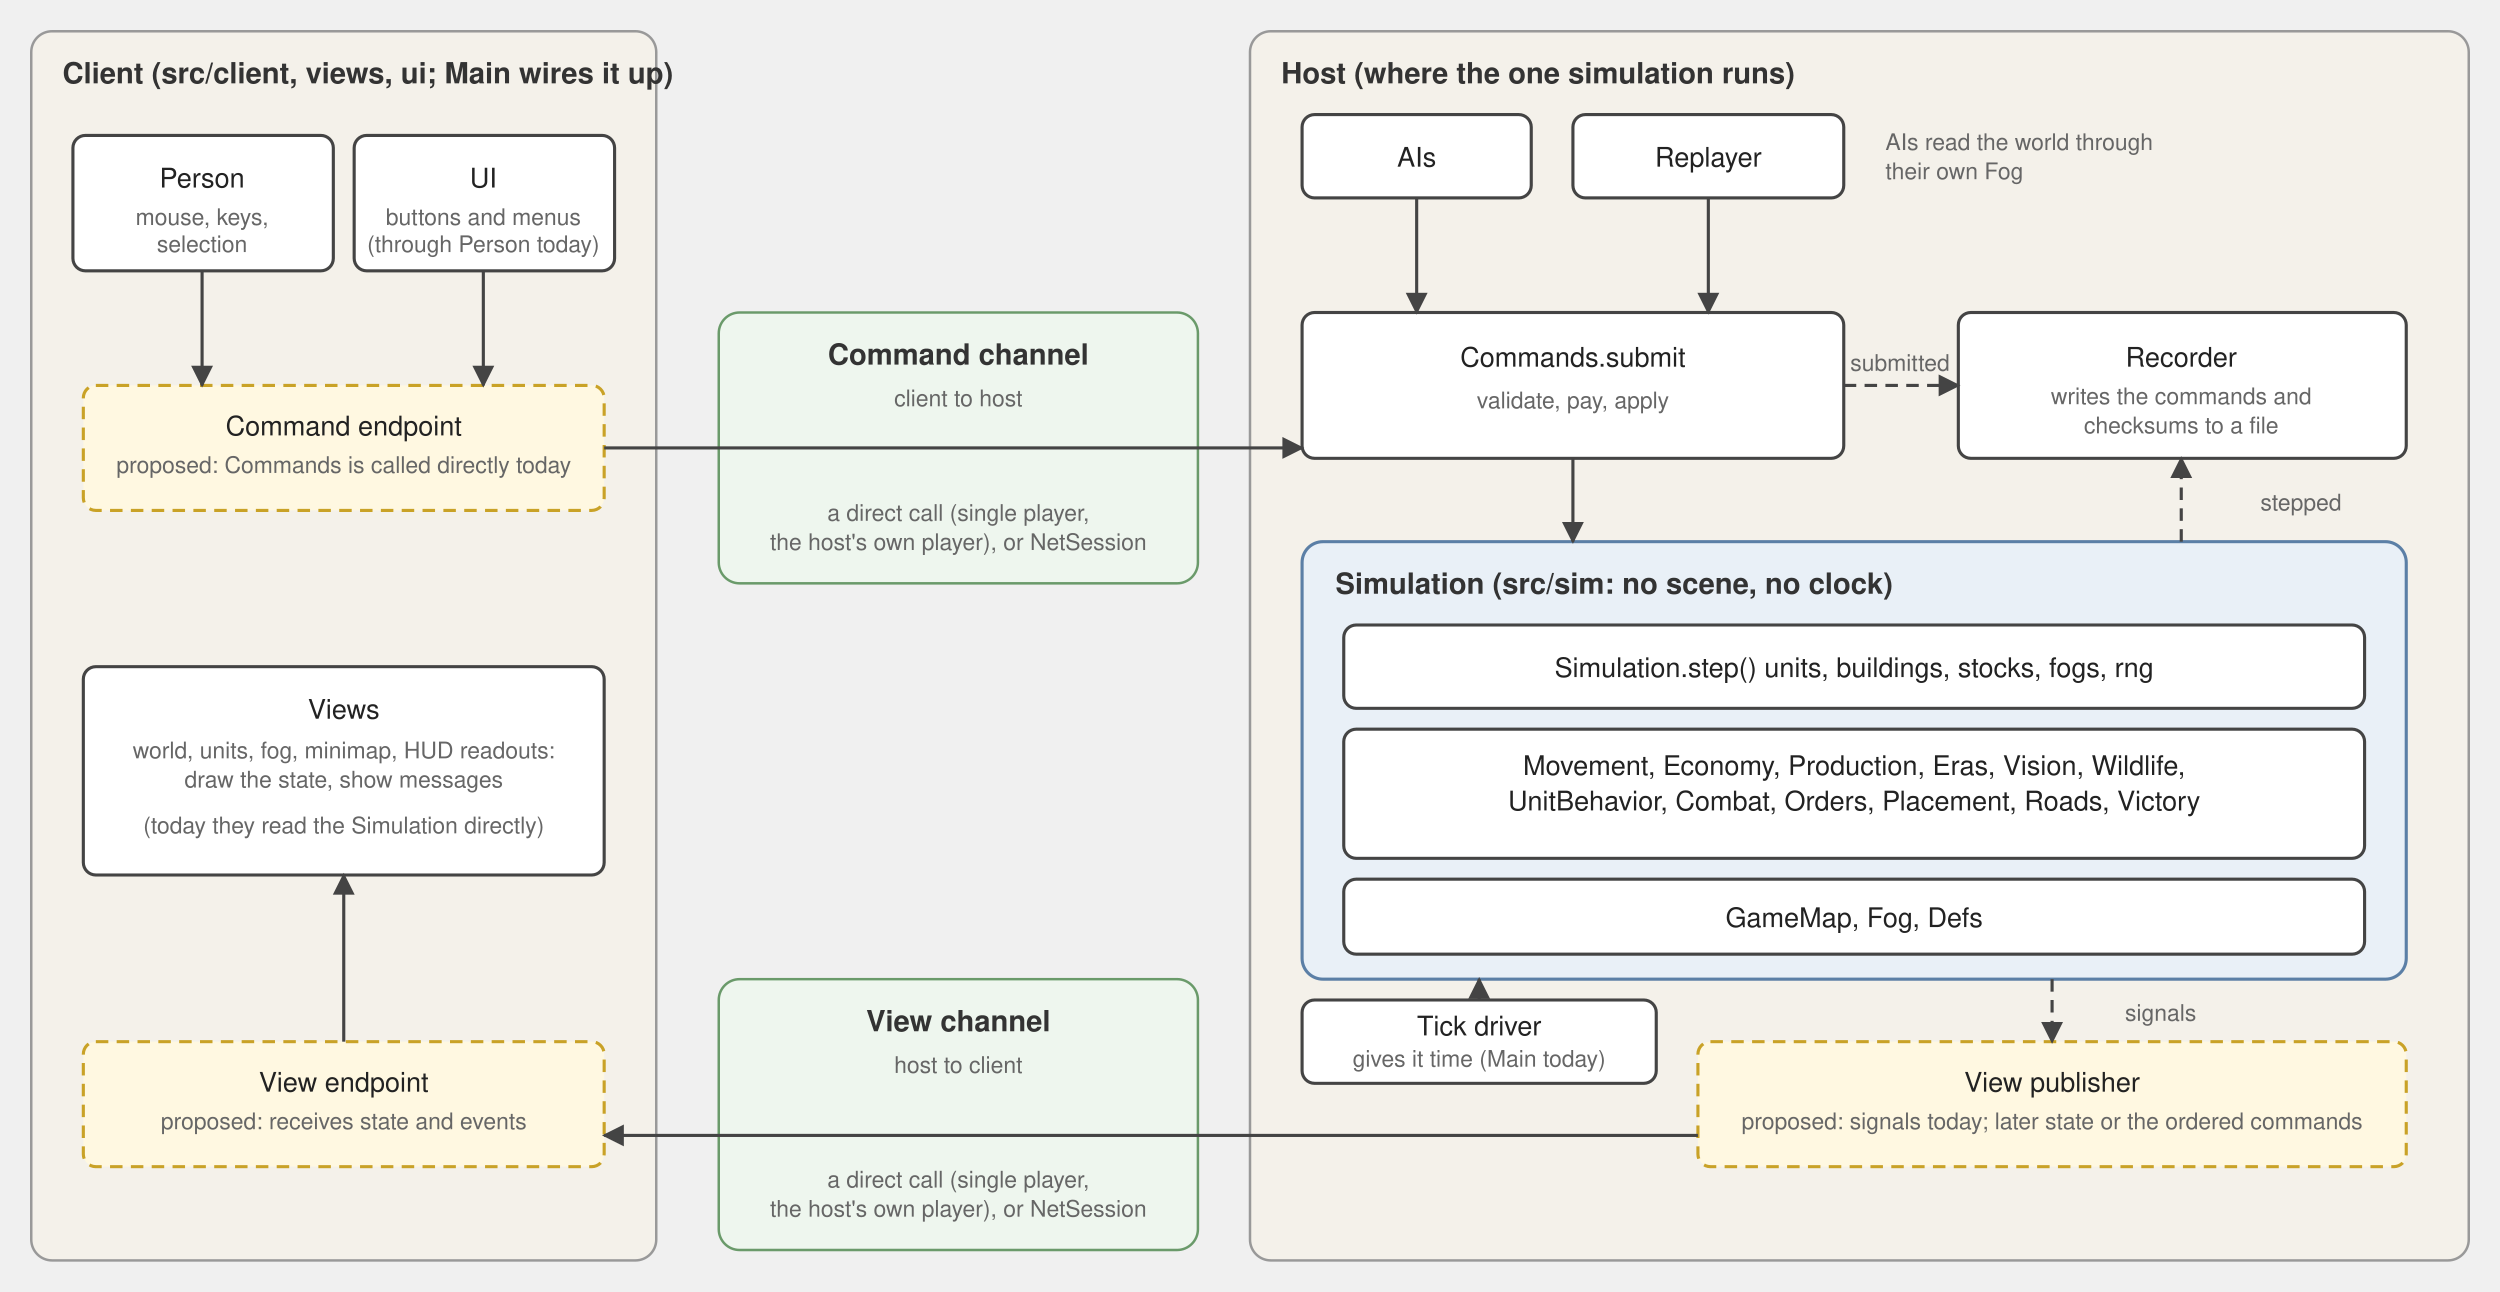
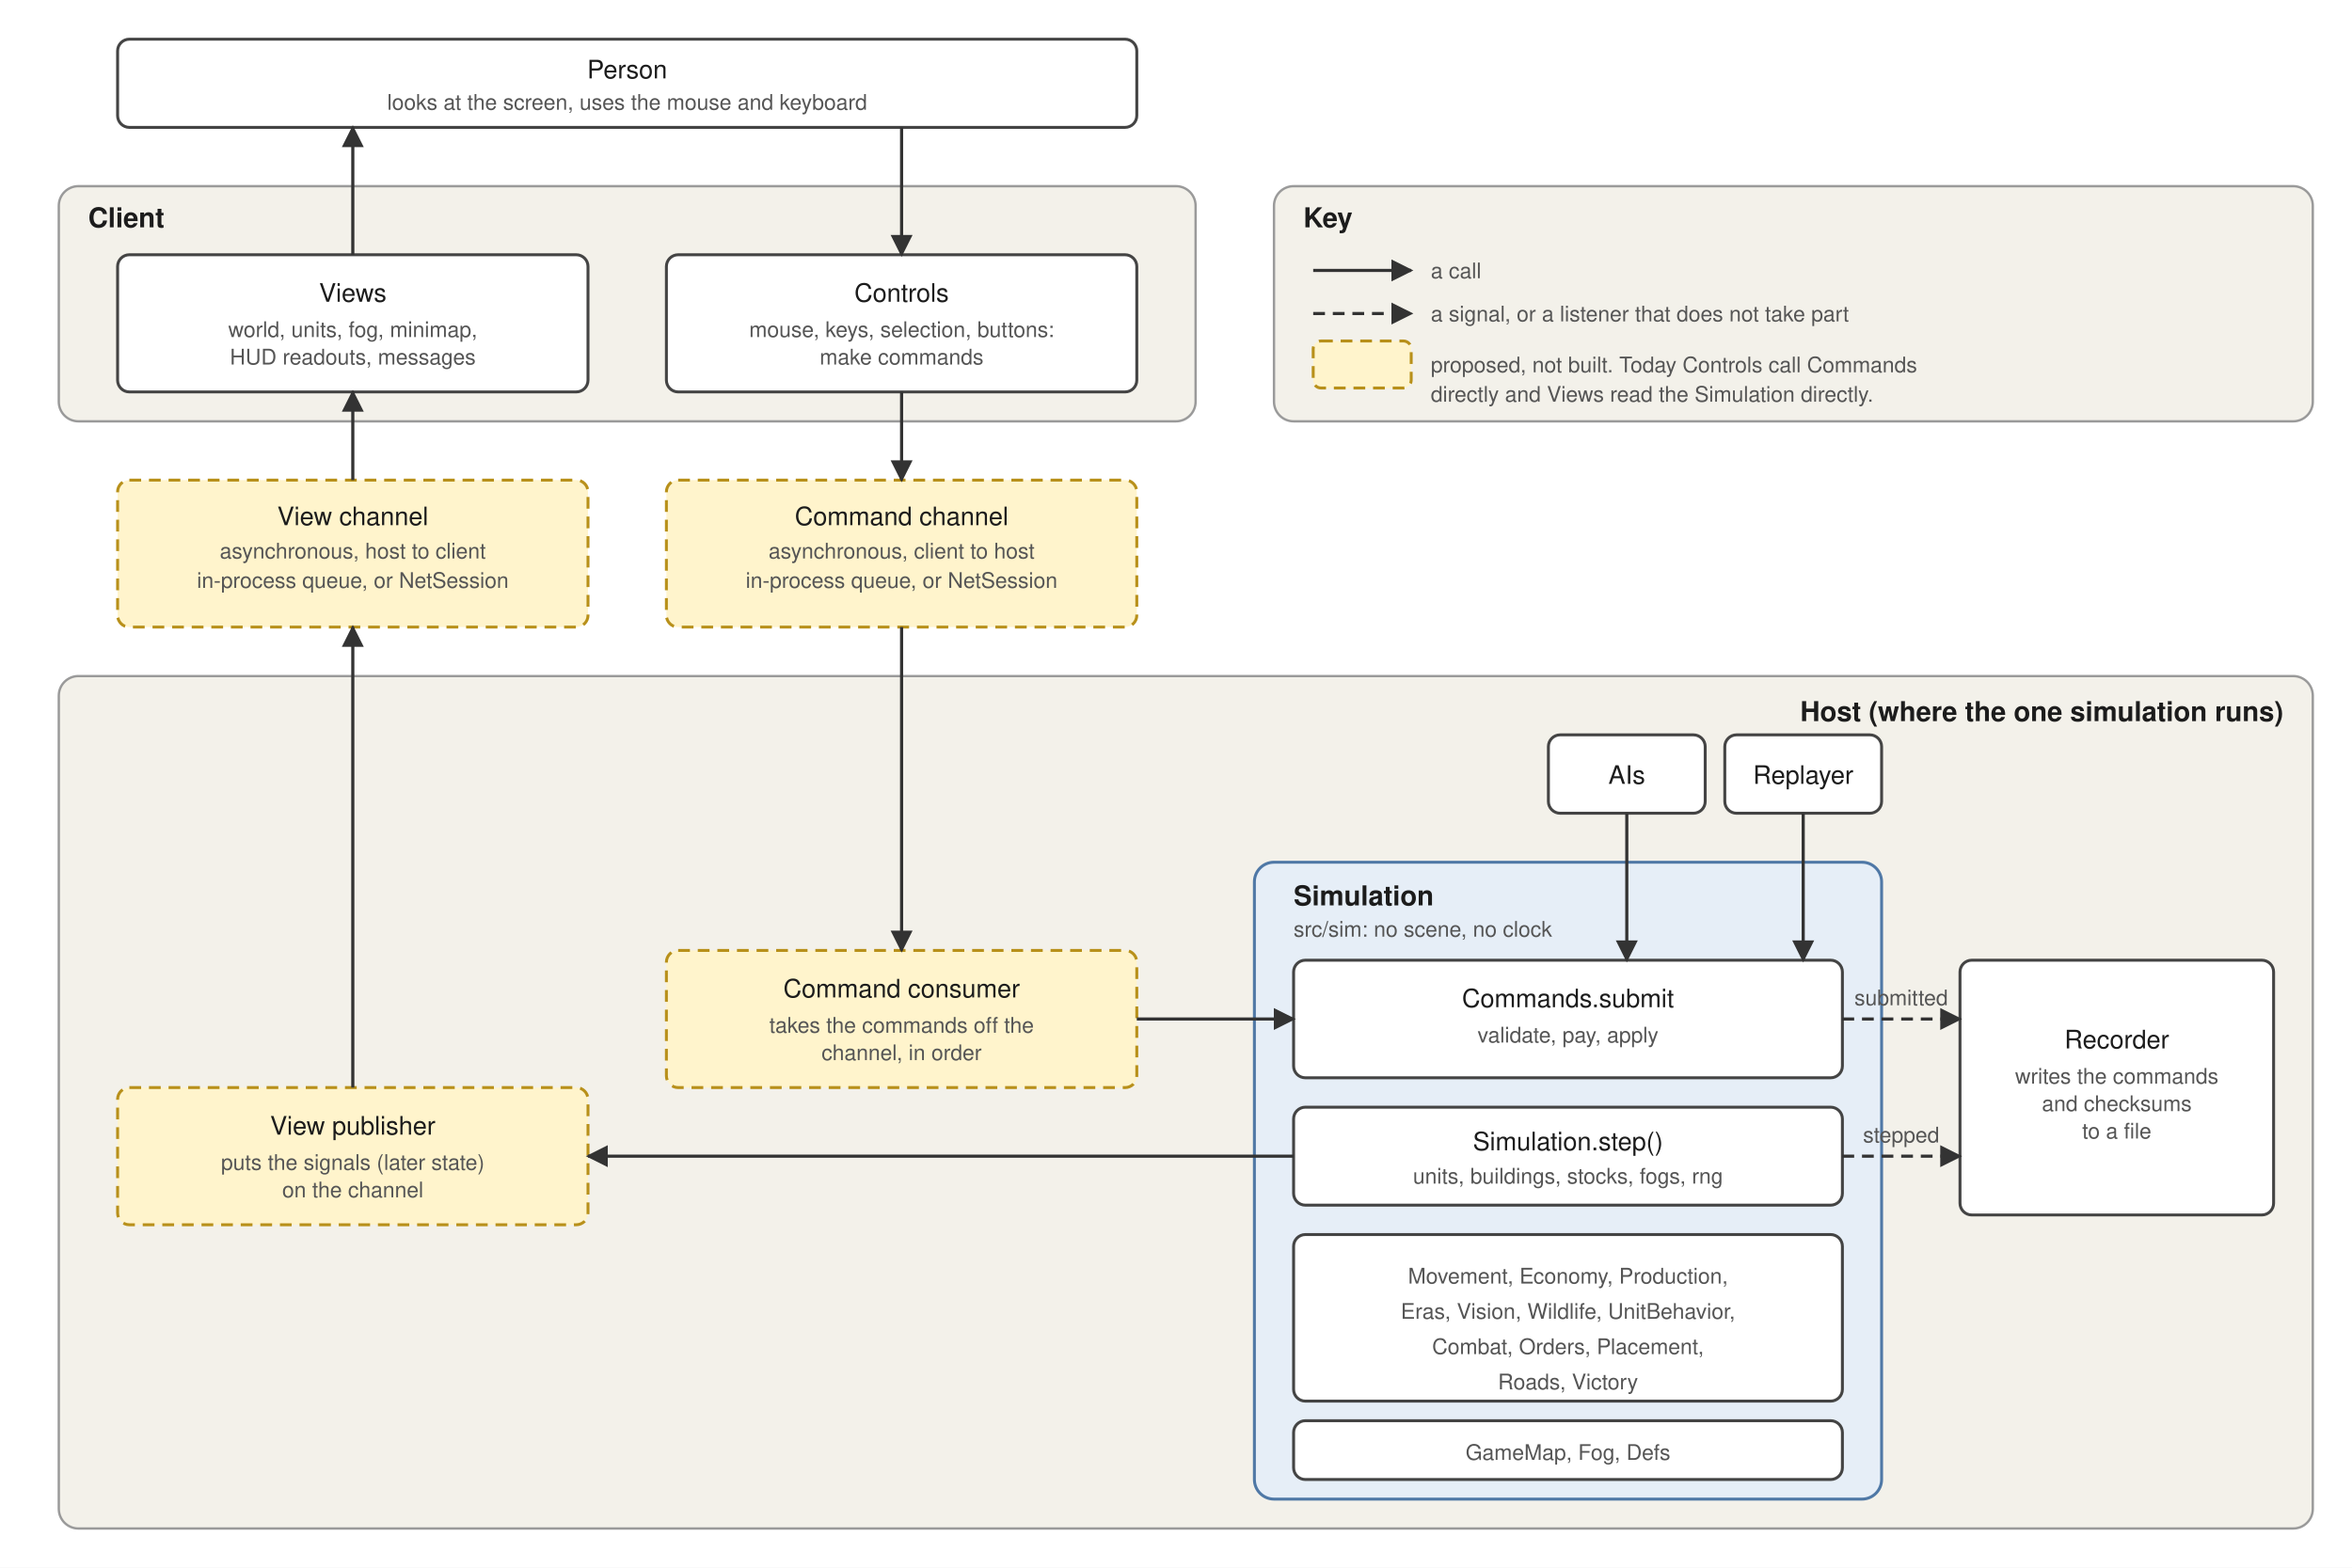
- <svg xmlns="http://www.w3.org/2000/svg" viewBox="0 0 1200 620" font-family="Helvetica, Arial, sans-serif" font-size="13">
+ <svg xmlns="http://www.w3.org/2000/svg" viewBox="0 0 1200 800" font-family="Helvetica, Arial, sans-serif" font-size="13">
  <defs>
+     <style>
+       .bg{fill:#ffffff}
+       .grp{fill:#f3f1ea;stroke:#9a9a9a;stroke-width:1.2}
+       .box{fill:#ffffff;stroke:#444;stroke-width:1.5}
+       .sim{fill:#e6eef7;stroke:#4f78a6;stroke-width:1.5}
+       .prop{fill:#fff4cc;stroke:#b8901a;stroke-width:1.5;stroke-dasharray:6 4}
+       .t{fill:#1c1c1c}.s{fill:#555;font-size:11px}.h{font-weight:bold;fill:#1c1c1c;font-size:14px}
+       .l{stroke:#333;stroke-width:1.6;fill:none;marker-end:url(#a)}
+       .d{stroke:#333;stroke-width:1.6;fill:none;stroke-dasharray:6 4;marker-end:url(#a)}
+       .ah{fill:#333}
+       @media (prefers-color-scheme: dark) {
+         .bg{fill:#1b1b1d}
+         .grp{fill:#26262a;stroke:#7d7d85}
+         .box{fill:#303036;stroke:#b4b4bc}
+         .sim{fill:#1d2b3b;stroke:#7aa2d4}
+         .prop{fill:#3b3315;stroke:#d9b94a}
+         .t{fill:#f0f0f2}.s{fill:#b8b8c0}.h{fill:#f0f0f2}
+         .l,.d{stroke:#d0d0d6}
+         .ah{fill:#d0d0d6}
+       }
+     </style>
    <marker id="a" viewBox="0 0 10 10" refX="9" refY="5" markerWidth="7" markerHeight="7" orient="auto-start-reverse">
-       <path d="M0,0 L10,5 L0,10 z" fill="#444" />
+       <path class="ah" d="M0,0 L10,5 L0,10 z" />
    </marker>
-     <style>
-       .box{fill:#fff;stroke:#444;stroke-width:1.5;rx:6}
-       .grp{fill:#f4f1ea;stroke:#999;stroke-width:1.2;rx:10}
-       .sim{fill:#e9f0f7;stroke:#5b7fa6;stroke-width:1.5;rx:10}
-       .ch{fill:#eef6ee;stroke:#6a9a6a;stroke-width:1.2;rx:10}
-       .t{fill:#222}.s{fill:#666;font-size:11px}.h{font-weight:bold;fill:#333;font-size:14px}
-       .l{stroke:#444;stroke-width:1.5;fill:none;marker-end:url(#a)}
-       .d{stroke:#444;stroke-width:1.5;fill:none;stroke-dasharray:6 4;marker-end:url(#a)}
-       .prop{fill:#fff8e1;stroke:#c9a227;stroke-width:1.5;stroke-dasharray:6 4;rx:6}
-     </style>
  </defs>
-   <rect class="grp" x="15" y="15" width="300" height="590" />
-   <text class="h" x="30" y="40">Client  (src/client, views, ui; Main wires it up)</text>
-   <rect class="box" x="35" y="65" width="125" height="65" />
-   <text class="t" x="97" y="90" text-anchor="middle">Person</text>
-   <text class="s" x="97" y="108" text-anchor="middle">mouse, keys,</text>
-   <text class="s" x="97" y="121" text-anchor="middle">selection</text>
-   <rect class="box" x="170" y="65" width="125" height="65" />
-   <text class="t" x="232" y="90" text-anchor="middle">UI</text>
-   <text class="s" x="232" y="108" text-anchor="middle">buttons and menus</text>
-   <text class="s" x="232" y="121" text-anchor="middle">(through Person today)</text>
-   <rect class="prop" x="40" y="185" width="250" height="60" />
-   <text class="t" x="165" y="209" text-anchor="middle">Command endpoint</text>
-   <text class="s" x="165" y="227" text-anchor="middle">proposed: Commands is called directly today</text>
-   <path class="l" d="M97,130 L97,185" />
-   <path class="l" d="M232,130 L232,185" />
-   <rect class="box" x="40" y="320" width="250" height="100" />
-   <text class="t" x="165" y="345" text-anchor="middle">Views</text>
-   <text class="s" x="165" y="364" text-anchor="middle">world, units, fog, minimap, HUD readouts:</text>
-   <text class="s" x="165" y="378" text-anchor="middle">draw the state, show messages</text>
-   <text class="s" x="165" y="400" text-anchor="middle">(today they read the Simulation directly)</text>
-   <rect class="prop" x="40" y="500" width="250" height="60" />
-   <text class="t" x="165" y="524" text-anchor="middle">View endpoint</text>
-   <text class="s" x="165" y="542" text-anchor="middle">proposed: receives state and events</text>
-   <path class="l" d="M165,500 L165,420" />
-   <rect class="ch" x="345" y="150" width="230" height="130" />
-   <text class="h" x="460" y="175" text-anchor="middle">Command channel</text>
-   <text class="s" x="460" y="195" text-anchor="middle">client to host</text>
-   <text class="s" x="460" y="250" text-anchor="middle">a direct call (single player,</text>
-   <text class="s" x="460" y="264" text-anchor="middle">the host's own player), or NetSession</text>
-   <rect class="ch" x="345" y="470" width="230" height="130" />
-   <text class="h" x="460" y="495" text-anchor="middle">View channel</text>
-   <text class="s" x="460" y="515" text-anchor="middle">host to client</text>
-   <text class="s" x="460" y="570" text-anchor="middle">a direct call (single player,</text>
-   <text class="s" x="460" y="584" text-anchor="middle">the host's own player), or NetSession</text>
-   <rect class="grp" x="600" y="15" width="585" height="590" />
-   <text class="h" x="615" y="40">Host  (where the one simulation runs)</text>
-   <rect class="box" x="625" y="55" width="110" height="40" />
-   <text class="t" x="680" y="80" text-anchor="middle">AIs</text>
-   <rect class="box" x="755" y="55" width="130" height="40" />
-   <text class="t" x="820" y="80" text-anchor="middle">Replayer</text>
-   <text class="s" x="905" y="72">AIs read the world through</text>
-   <text class="s" x="905" y="86">their own Fog</text>
-   <rect class="box" x="625" y="150" width="260" height="70" />
-   <text class="t" x="755" y="176" text-anchor="middle">Commands.submit</text>
-   <text class="s" x="755" y="196" text-anchor="middle">validate, pay, apply</text>
-   <rect class="box" x="940" y="150" width="215" height="70" />
-   <text class="t" x="1047" y="176" text-anchor="middle">Recorder</text>
-   <text class="s" x="1047" y="194" text-anchor="middle">writes the commands and</text>
-   <text class="s" x="1047" y="208" text-anchor="middle">checksums to a file</text>
-   <rect class="sim" x="625" y="260" width="530" height="210" />
-   <text class="h" x="641" y="285">Simulation  (src/sim: no scene, no clock)</text>
-   <rect class="box" x="645" y="300" width="490" height="40" />
-   <text class="t" x="890" y="325" text-anchor="middle">Simulation.step()   units, buildings, stocks, fogs, rng</text>
-   <rect class="box" x="645" y="350" width="490" height="62" />
-   <text class="t" x="890" y="372" text-anchor="middle">Movement, Economy, Production, Eras, Vision, Wildlife,</text>
-   <text class="t" x="890" y="389" text-anchor="middle">UnitBehavior, Combat, Orders, Placement, Roads, Victory</text>
-   <rect class="box" x="645" y="422" width="490" height="36" />
-   <text class="t" x="890" y="445" text-anchor="middle">GameMap, Fog, Defs</text>
-   <rect class="box" x="625" y="480" width="170" height="40" />
-   <text class="t" x="710" y="497" text-anchor="middle">Tick driver</text>
-   <text class="s" x="710" y="512" text-anchor="middle">gives it time (Main today)</text>
-   <rect class="prop" x="815" y="500" width="340" height="60" />
-   <text class="t" x="985" y="524" text-anchor="middle">View publisher</text>
-   <text class="s" x="985" y="542" text-anchor="middle">proposed: signals today; later state or the ordered commands</text>
-   <path class="l" d="M680,95 L680,150" />
-   <path class="l" d="M820,95 L820,150" />
-   <path class="l" d="M755,220 L755,260" />
-   <path class="d" d="M885,185 L940,185" />
-   <text class="s" x="912" y="178" text-anchor="middle">submitted</text>
-   <path class="d" d="M1047,260 L1047,220" />
-   <text class="s" x="1085" y="245">stepped</text>
-   <path class="l" d="M710,480 L710,470" />
-   <path class="d" d="M985,470 L985,500" />
-   <text class="s" x="1020" y="490">signals</text>
-   <path class="l" d="M290,215 L625,215" />
-   <path class="l" d="M815,545 L290,545" />
+   <rect class="bg" x="0" y="0" width="1200" height="800" />
+   <rect class="box" x="60" y="20" width="520" height="45" rx="6" />
+   <text class="t" x="320" y="40" text-anchor="middle">Person</text>
+   <text class="s" x="320" y="56" text-anchor="middle">looks at the screen, uses the mouse and keyboard</text>
+   <rect class="grp" x="30" y="95" width="580" height="120" rx="10" />
+   <text class="h" x="45" y="116">Client</text>
+   <rect class="box" x="60" y="130" width="240" height="70" rx="6" />
+   <text class="t" x="180" y="154" text-anchor="middle">Views</text>
+   <text class="s" x="180" y="172" text-anchor="middle">world, units, fog, minimap,</text>
+   <text class="s" x="180" y="186" text-anchor="middle">HUD readouts, messages</text>
+   <rect class="box" x="340" y="130" width="240" height="70" rx="6" />
+   <text class="t" x="460" y="154" text-anchor="middle">Controls</text>
+   <text class="s" x="460" y="172" text-anchor="middle">mouse, keys, selection, buttons:</text>
+   <text class="s" x="460" y="186" text-anchor="middle">make commands</text>
+   <rect class="prop" x="60" y="245" width="240" height="75" rx="6" />
+   <text class="t" x="180" y="268" text-anchor="middle">View channel</text>
+   <text class="s" x="180" y="285" text-anchor="middle">asynchronous, host to client</text>
+   <text class="s" x="180" y="300" text-anchor="middle">in-process queue, or NetSession</text>
+   <rect class="prop" x="340" y="245" width="240" height="75" rx="6" />
+   <text class="t" x="460" y="268" text-anchor="middle">Command channel</text>
+   <text class="s" x="460" y="285" text-anchor="middle">asynchronous, client to host</text>
+   <text class="s" x="460" y="300" text-anchor="middle">in-process queue, or NetSession</text>
+   <rect class="grp" x="30" y="345" width="1150" height="435" rx="10" />
+   <text class="h" x="1165" y="368" text-anchor="end">Host  (where the one simulation runs)</text>
+   <rect class="prop" x="340" y="485" width="240" height="70" rx="6" />
+   <text class="t" x="460" y="509" text-anchor="middle">Command consumer</text>
+   <text class="s" x="460" y="527" text-anchor="middle">takes the commands off the</text>
+   <text class="s" x="460" y="541" text-anchor="middle">channel, in order</text>
+   <rect class="prop" x="60" y="555" width="240" height="70" rx="6" />
+   <text class="t" x="180" y="579" text-anchor="middle">View publisher</text>
+   <text class="s" x="180" y="597" text-anchor="middle">puts the signals (later state)</text>
+   <text class="s" x="180" y="611" text-anchor="middle">on the channel</text>
+   <rect class="box" x="790" y="375" width="80" height="40" rx="6" />
+   <text class="t" x="830" y="400" text-anchor="middle">AIs</text>
+   <rect class="box" x="880" y="375" width="80" height="40" rx="6" />
+   <text class="t" x="920" y="400" text-anchor="middle">Replayer</text>
+   <rect class="sim" x="640" y="440" width="320" height="325" rx="10" />
+   <text class="h" x="660" y="462">Simulation</text>
+   <text class="s" x="660" y="478">src/sim: no scene, no clock</text>
+   <rect class="box" x="660" y="490" width="280" height="60" rx="6" />
+   <text class="t" x="800" y="514" text-anchor="middle">Commands.submit</text>
+   <text class="s" x="800" y="532" text-anchor="middle">validate, pay, apply</text>
+   <rect class="box" x="660" y="565" width="280" height="50" rx="6" />
+   <text class="t" x="800" y="587" text-anchor="middle">Simulation.step()</text>
+   <text class="s" x="800" y="604" text-anchor="middle">units, buildings, stocks, fogs, rng</text>
+   <rect class="box" x="660" y="630" width="280" height="85" rx="6" />
+   <text class="s" x="800" y="655" text-anchor="middle">Movement, Economy, Production,</text>
+   <text class="s" x="800" y="673" text-anchor="middle">Eras, Vision, Wildlife, UnitBehavior,</text>
+   <text class="s" x="800" y="691" text-anchor="middle">Combat, Orders, Placement,</text>
+   <text class="s" x="800" y="709" text-anchor="middle">Roads, Victory</text>
+   <rect class="box" x="660" y="725" width="280" height="30" rx="6" />
+   <text class="s" x="800" y="745" text-anchor="middle">GameMap, Fog, Defs</text>
+   <rect class="box" x="1000" y="490" width="160" height="130" rx="6" />
+   <text class="t" x="1080" y="535" text-anchor="middle">Recorder</text>
+   <text class="s" x="1080" y="553" text-anchor="middle">writes the commands</text>
+   <text class="s" x="1080" y="567" text-anchor="middle">and checksums</text>
+   <text class="s" x="1080" y="581" text-anchor="middle">to a file</text>
+   <rect class="grp" x="650" y="95" width="530" height="120" rx="10" />
+   <text class="h" x="665" y="116">Key</text>
+   <path class="l" d="M670,138 L720,138" />
+   <text class="s" x="730" y="142">a call</text>
+   <path class="d" d="M670,160 L720,160" />
+   <text class="s" x="730" y="164">a signal, or a listener that does not take part</text>
+   <rect class="prop" x="670" y="174" width="50" height="24" rx="4" />
+   <text class="s" x="730" y="190">proposed, not built. Today Controls call Commands</text>
+   <text class="s" x="730" y="205">directly and Views read the Simulation directly.</text>
+   <path class="l" d="M460,65 L460,130" />
+   <path class="l" d="M180,130 L180,65" />
+   <path class="l" d="M460,200 L460,245" />
+   <path class="l" d="M460,320 L460,485" />
+   <path class="l" d="M580,520 L660,520" />
+   <path class="l" d="M660,590 L300,590" />
+   <path class="l" d="M180,555 L180,320" />
+   <path class="l" d="M180,245 L180,200" />
+   <path class="l" d="M830,415 L830,490" />
+   <path class="l" d="M920,415 L920,490" />
+   <path class="d" d="M940,520 L1000,520" />
+   <text class="s" x="970" y="513" text-anchor="middle">submitted</text>
+   <path class="d" d="M940,590 L1000,590" />
+   <text class="s" x="970" y="583" text-anchor="middle">stepped</text>
</svg>
